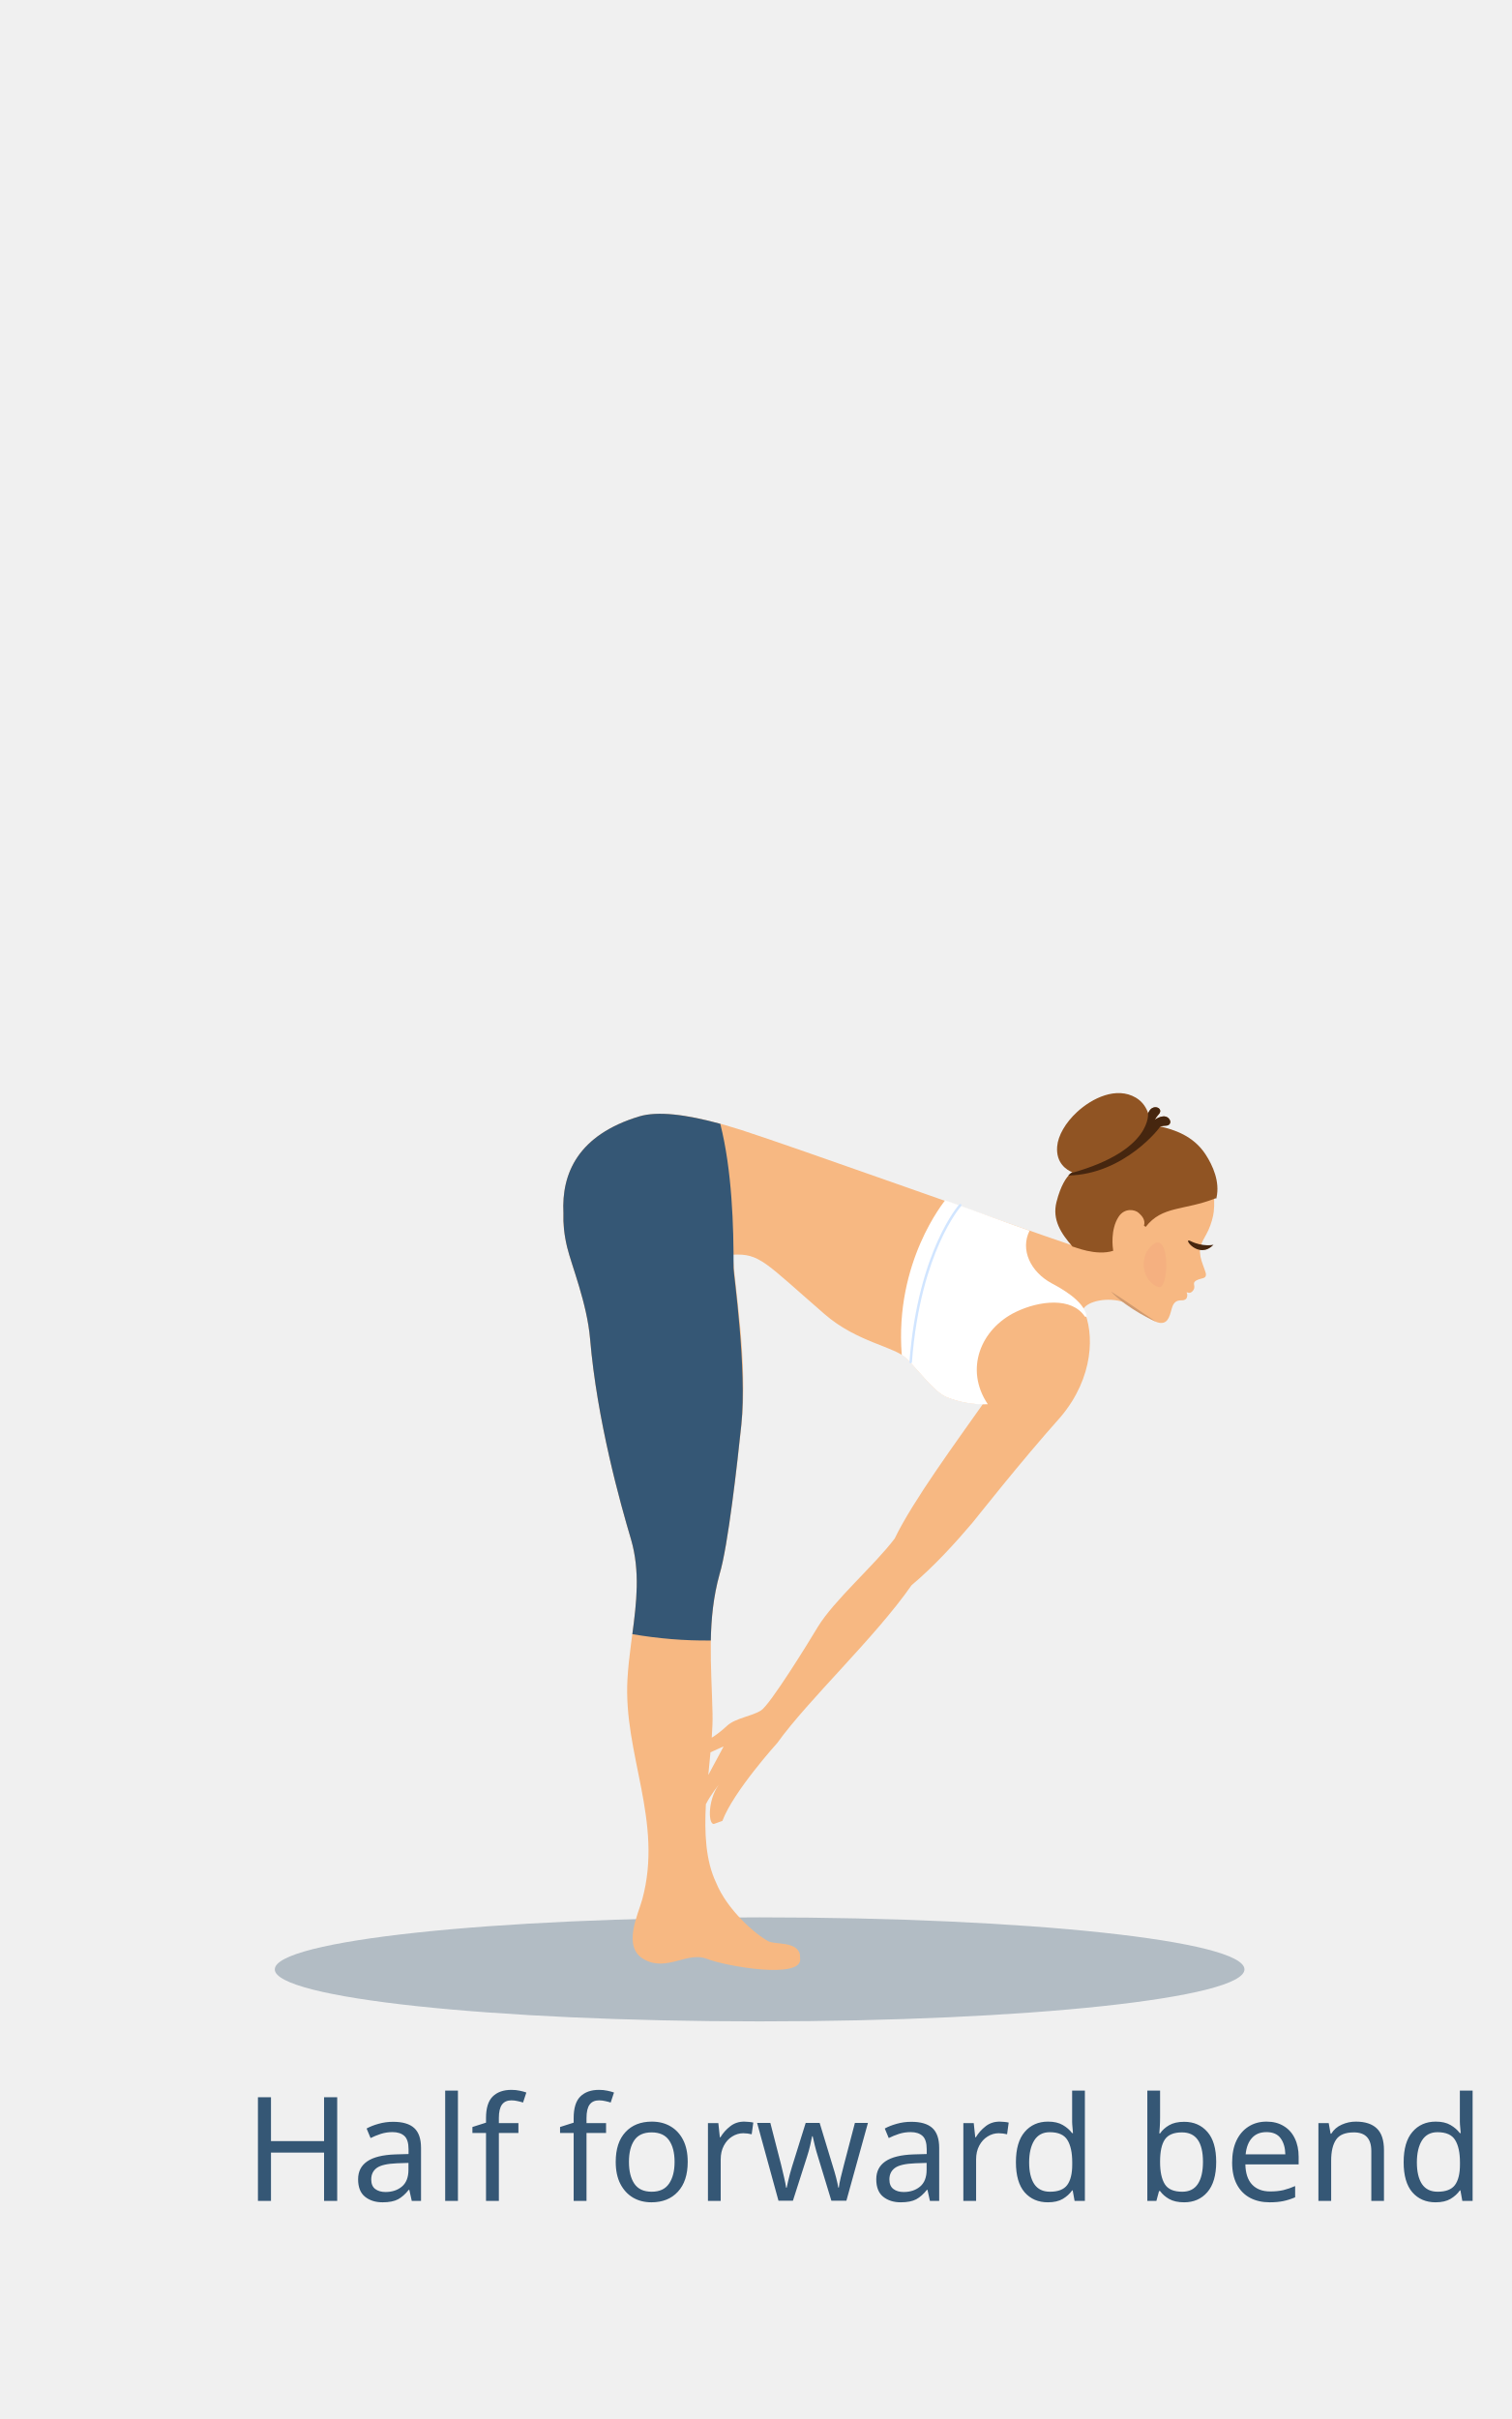
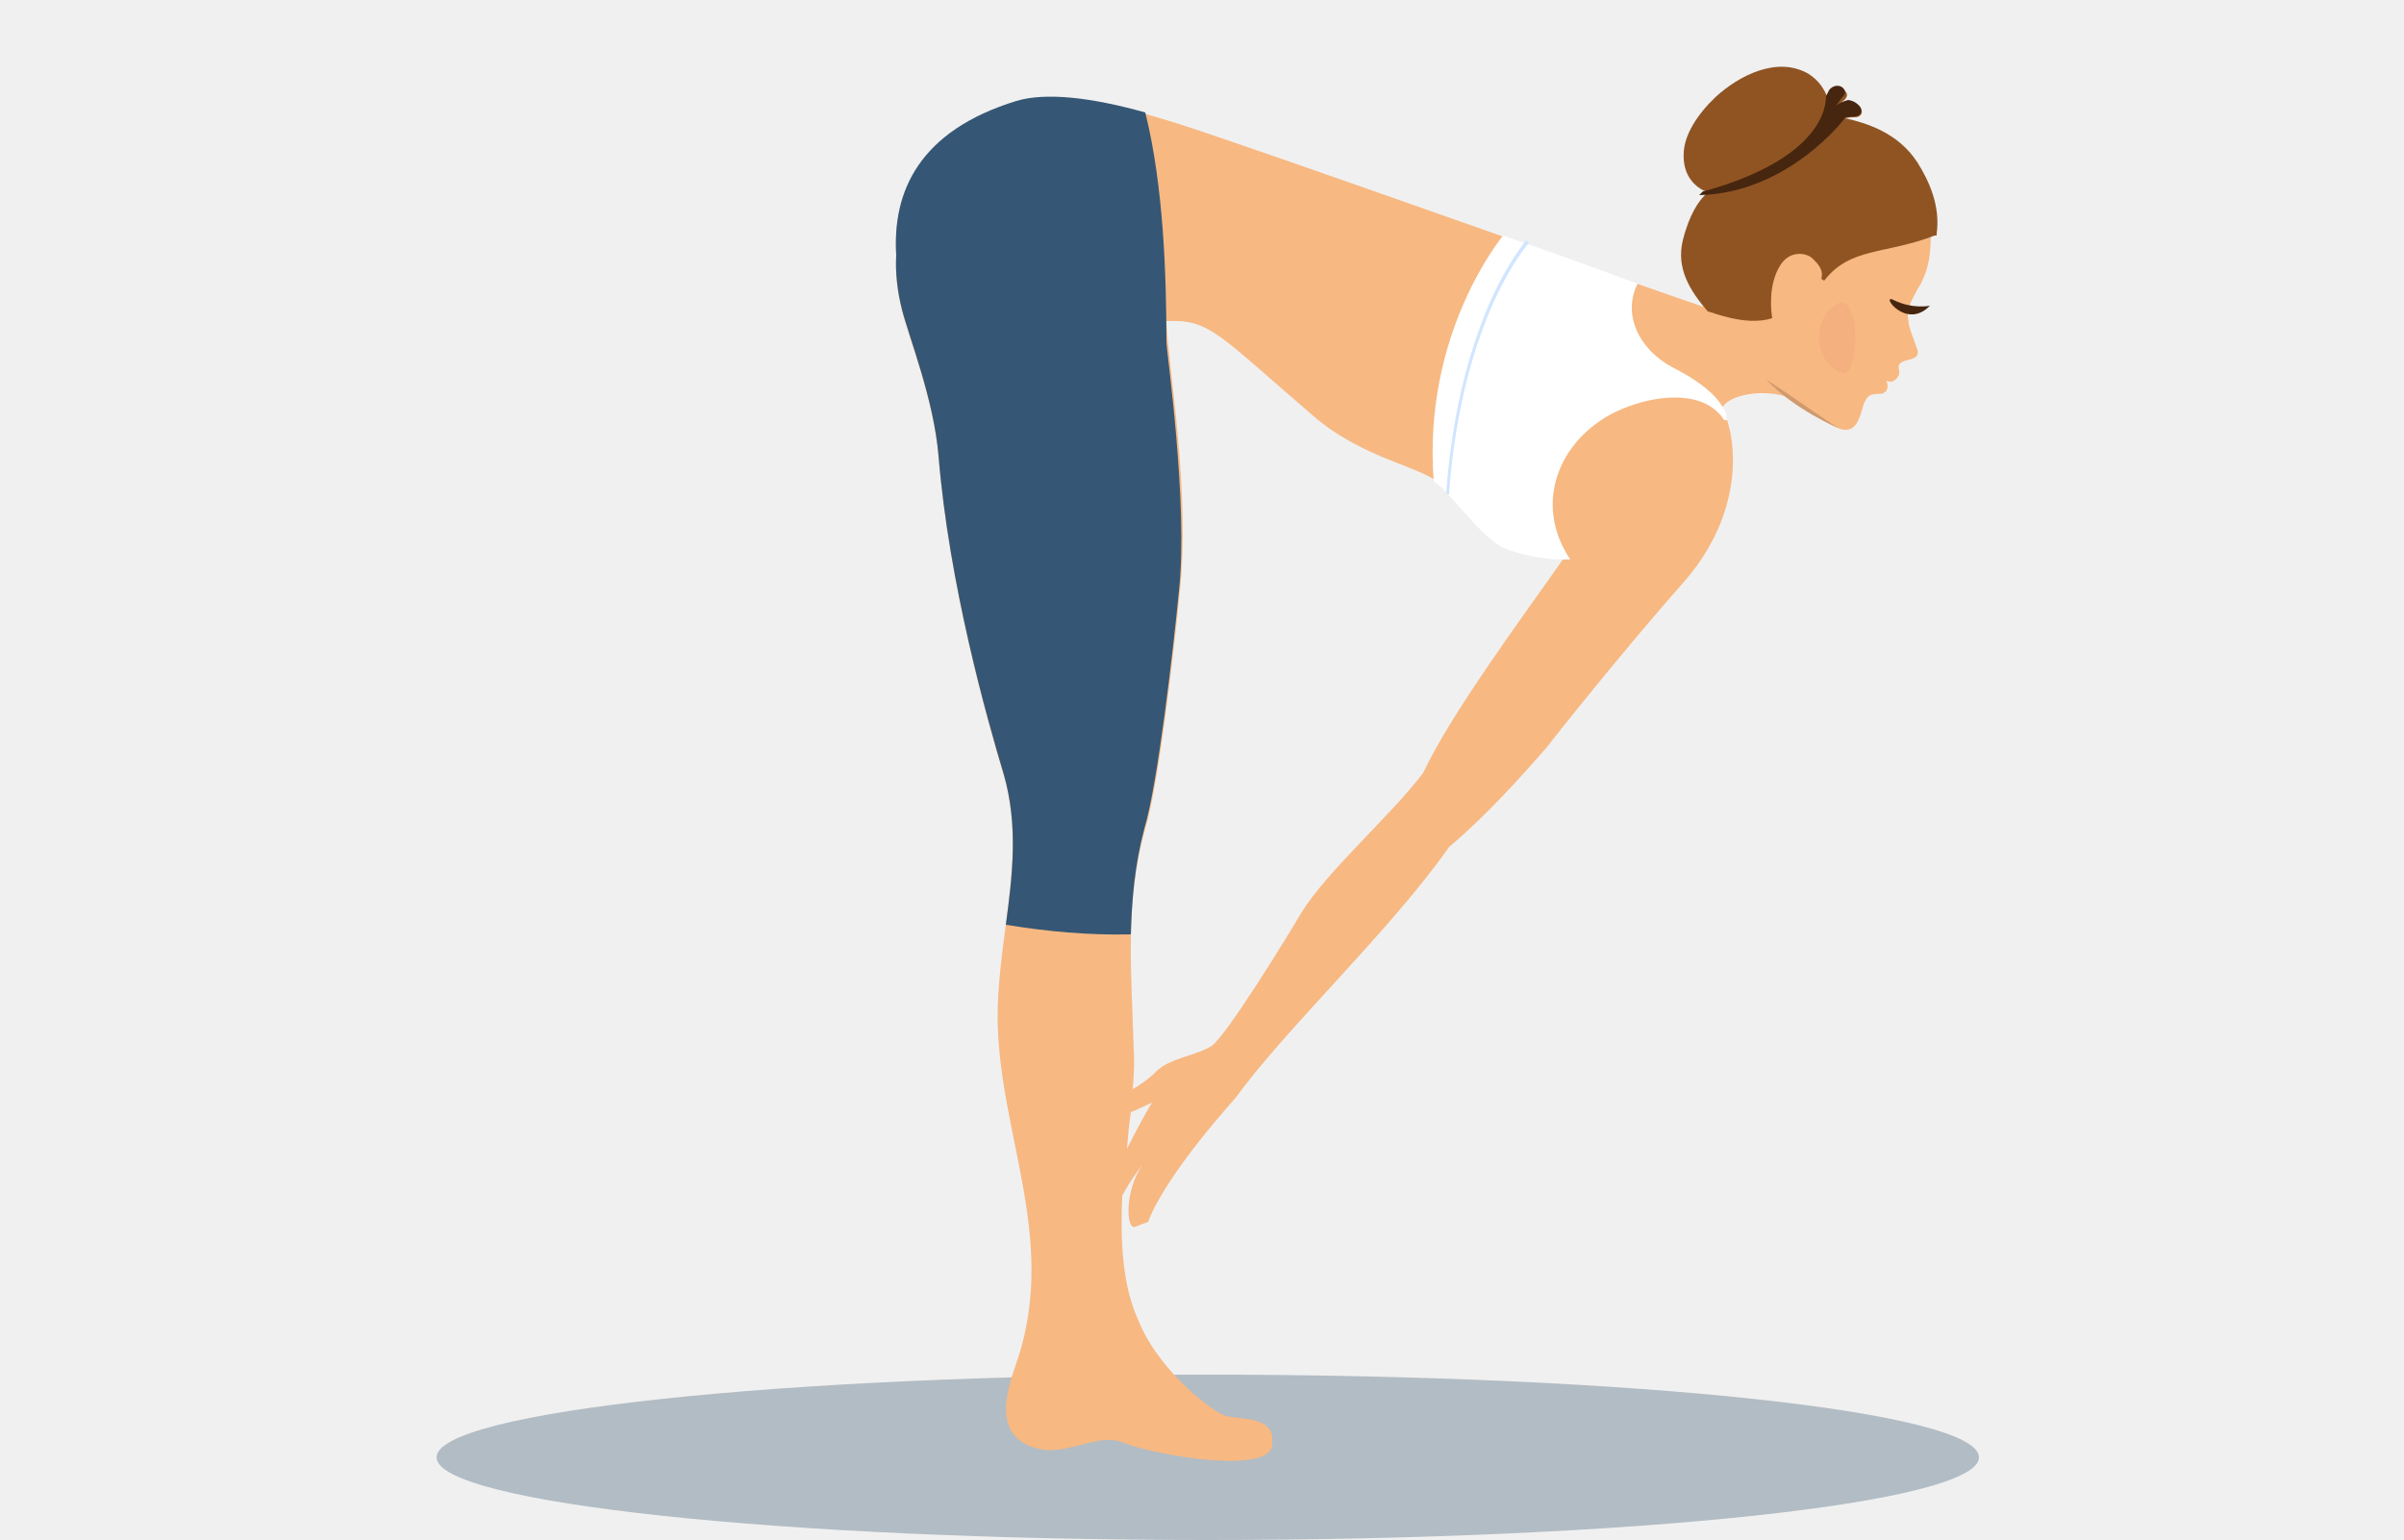
- <svg xmlns="http://www.w3.org/2000/svg" version="1.1" id="Layer_1" x="0px" y="0px" viewBox="0 0 250 400" style="enable-background:new 0 0 250 400;" xml:space="preserve">
+ <svg xmlns="http://www.w3.org/2000/svg" version="1.1" id="Layer_1" x="0px" y="0px" viewBox="0 0 250 160.2" style="enable-background:new 0 0 250 160.2;" xml:space="preserve">
  <style type="text/css">
	.st0{fill:#B2BCC4;}
	.st1{fill:#F7B882;}
	.st2{fill:#FFFFFF;}
	.st3{fill:#355775;}
	.st4{fill:#905423;}
	.st5{fill:#46260F;}
	.st6{fill:#D09A6F;}
	.st7{fill:#F5B080;}
	.st8{fill:#D1E5FF;}
	.st9{fill:none;}
- 	.st10{font-family:'FarmWaveFree-Regular';}
- 	.st11{font-size:24px;}
</style>
  <g>
    <g>
-       <ellipse class="st0" cx="125.64" cy="325.65" rx="80.19" ry="8.6" />
+       <ellipse class="st0" cx="125.6" cy="151.6" rx="80.2" ry="8.6" />
      <g>
-         <path class="st1" d="M200.65,201c0.14-0.58,0.28-2.23,0.08-4.21c-14.53-2.91-20.82,5.43-23.62,9.06c0,0-0.01,0-0.02-0.01     c-7.37-2.46-46.61-16.48-54.46-18.98c-7.24-2.31-13.25-3.35-16.91-2.25c-10.06,3.05-12.87,9.36-12.53,15.99     c-0.07,1.71,0.11,3.57,0.6,5.61c0.75,3.09,3.3,9.29,3.8,15.18c1.14,13.44,5,27.2,6.78,33.18c2.24,7.73-0.15,15.21-0.59,23.09     c-0.71,12.4,5.97,23.5,2.45,36.41c-0.71,2.6-3.41,7.94,0.37,9.97c3.77,2.02,7.09-1.4,10.32-0.13c3.23,1.26,15.9,3.45,15.42-0.09     l-0.04-0.66c-0.55-2.22-4.1-1.54-5.26-2.18c-2.19-1.2-6.79-5.2-8.61-9.69c-1.74-3.67-1.93-8.26-1.68-12.95     c0.81-1.59,2.12-3.2,2.12-3.2c-1.92,2.67-1.73,6.92-0.67,6.42l1.28-0.46c1.81-4.86,9.08-12.89,9.08-12.89     c5.2-7.23,16.14-17.38,22.2-26.07c3.84-3.23,7.33-7.11,10.07-10.33c0.63-0.75,7.81-9.91,14.63-17.55     c5.47-6.51,5.59-13.84,3.71-17.81c0.74-1.3,4.05-2.04,6.77-1.11c0.26,0.16,0.51,0.33,0.74,0.51c1.58,1.07,3.86,2.54,4.73,2.8     c1.65,0.51,2.01-0.82,2.36-2.16c0.19-0.71,0.49-1.35,1.29-1.45c0.41-0.05,0.61,0.05,0.99-0.16c0.24-0.14,0.3-0.43,0.32-0.67     c0.04-0.44-0.35-0.62,0.18-0.45c0.42,0.14,0.87-0.35,0.97-0.75c0.14-0.6-0.48-0.98,0.7-1.44c0.3-0.12,0.63-0.15,0.93-0.28     c0.32-0.14,0.36-0.52,0.27-0.82c-0.28-0.9-0.68-1.76-0.87-2.7c-0.04-0.29-0.06-0.57-0.09-0.81c0-0.12,0.01-0.23,0.02-0.34     c0.44,0.23,1.34-0.01,1.76-0.46c-0.53,0.16-1.13,0.02-1.57-0.36c0.19-0.53,0.48-1.04,0.78-1.57     C200.02,203.22,200.41,202.13,200.65,201L200.65,201z M117.15,293.51c0.12-1.27,0.25-2.52,0.36-3.75     c0.91-0.39,1.75-0.82,2.17-0.96C119.68,288.8,118.42,291.13,117.15,293.51z M147.98,254.41c-3.38,4.47-10.03,10.19-12.74,14.65     c-1.45,2.44-7.84,12.78-9.35,13.76c-1.51,0.99-4.25,1.25-5.67,2.58c-0.95,0.88-1.77,1.49-2.5,1.94c0.1-1.4,0.16-2.74,0.13-3.99     c-0.18-7.91-0.98-15.27,1.18-23.06c1.41-4.61,2.96-18.59,3.6-24.69c1.12-10.62-1.19-23.13-1.4-28.13     c4.46-0.22,5.27,1.26,15.15,9.83c5.39,4.68,11.57,5.34,13.6,7.37c2.03,2.03,4.57,5.47,6.54,6.32c1.71,0.74,3.95,1.18,6.04,1.19     C158.37,238.14,150.95,248.21,147.98,254.41L147.98,254.41z" />
-         <path class="st2" d="M173.92,212.19c-3.46-1.88-5.22-5.52-3.63-8.69c-4.44-1.55-7.87-2.87-13.97-5.02     c-0.08,0.16-8.39,10.13-7.17,25.58c0.31,0.19,0.59,0.4,0.81,0.62c2.03,2.03,4.57,5.47,6.54,6.32c1.94,0.84,4.58,1.32,6.88,1.2     c-3.89-5.78-1.18-12.45,4.63-15.26c3.91-1.89,9.28-2.49,11.43,0.78c0.32-0.1-0.01,0.1,0.31,0     C179.35,215.06,175.3,212.94,173.92,212.19z" />
-         <path class="st3" d="M93.8,206.22c0.75,3.09,3.3,9.29,3.8,15.18c1.14,13.44,5,27.2,6.78,33.18c1.52,5.26,0.9,10.4,0.21,15.64     c4.29,0.73,8.6,1.1,12.97,1.05c0.07-3.63,0.42-7.25,1.45-10.97c1.41-4.61,2.96-18.59,3.6-24.69c0.97-9.13-1.28-25.01-1.28-25.88     c0.03-6.9-0.26-16.29-2.2-23.9c-5.66-1.55-10.37-2.14-13.41-1.22c-10.06,3.05-12.87,9.36-12.53,15.99     C93.13,202.32,93.31,204.18,93.8,206.22L93.8,206.22z" />
+         <path class="st1" d="M200.6,27c0.1-0.6,0.3-2.2,0.1-4.2c-14.5-2.9-20.8,5.4-23.6,9.1l0,0c-7.4-2.5-46.6-16.5-54.5-19     c-7.2-2.3-13.2-3.4-16.9-2.2c-10.1,3.1-12.9,9.4-12.5,16c-0.1,1.7,0.1,3.6,0.6,5.6c0.8,3.1,3.3,9.3,3.8,15.2     c1.1,13.4,5,27.2,6.8,33.2c2.2,7.7-0.2,15.2-0.6,23.1c-0.7,12.4,6,23.5,2.4,36.4c-0.7,2.6-3.4,7.9,0.4,10c3.8,2,7.1-1.4,10.3-0.1     c3.2,1.3,15.9,3.5,15.4-0.1v-0.7c-0.6-2.2-4.1-1.5-5.3-2.2c-2.2-1.2-6.8-5.2-8.6-9.7c-1.7-3.7-1.9-8.3-1.7-13     c0.8-1.6,2.1-3.2,2.1-3.2c-1.9,2.7-1.7,6.9-0.7,6.4l1.3-0.5c1.8-4.9,9.1-12.9,9.1-12.9c5.2-7.2,16.1-17.4,22.2-26.1     c3.8-3.2,7.3-7.1,10.1-10.3c0.6-0.8,7.8-9.9,14.6-17.6c5.5-6.5,5.6-13.8,3.7-17.8c0.7-1.3,4.1-2,6.8-1.1c0.3,0.2,0.5,0.3,0.7,0.5     c1.6,1.1,3.9,2.5,4.7,2.8c1.6,0.5,2-0.8,2.4-2.2c0.2-0.7,0.5-1.4,1.3-1.4c0.4-0.1,0.6,0.1,1-0.2c0.2-0.1,0.3-0.4,0.3-0.7     c0-0.4-0.4-0.6,0.2-0.4c0.4,0.1,0.9-0.4,1-0.8c0.1-0.6-0.5-1,0.7-1.4c0.3-0.1,0.6-0.1,0.9-0.3c0.3-0.1,0.4-0.5,0.3-0.8     c-0.3-0.9-0.7-1.8-0.9-2.7c0-0.3-0.1-0.6-0.1-0.8c0-0.1,0-0.2,0-0.3c0.4,0.2,1.3,0,1.8-0.5c-0.5,0.2-1.1,0-1.6-0.4     c0.2-0.5,0.5-1,0.8-1.6C200,29.2,200.4,28.1,200.6,27L200.6,27z M117.2,119.5c0.1-1.3,0.2-2.5,0.4-3.8c0.9-0.4,1.8-0.8,2.2-1     C119.7,114.8,118.4,117.1,117.2,119.5z M148,80.4c-3.4,4.5-10,10.2-12.7,14.6c-1.4,2.4-7.8,12.8-9.3,13.8s-4.2,1.2-5.7,2.6     c-0.9,0.9-1.8,1.5-2.5,1.9c0.1-1.4,0.2-2.7,0.1-4c-0.2-7.9-1-15.3,1.2-23.1c1.4-4.6,3-18.6,3.6-24.7c1.1-10.6-1.2-23.1-1.4-28.1     c4.5-0.2,5.3,1.3,15.2,9.8c5.4,4.7,11.6,5.3,13.6,7.4c2,2,4.6,5.5,6.5,6.3c1.7,0.7,3.9,1.2,6,1.2C158.4,64.1,150.9,74.2,148,80.4     L148,80.4z" />
+         <path class="st2" d="M173.9,38.2c-3.5-1.9-5.2-5.5-3.6-8.7c-4.4-1.6-7.9-2.9-14-5c-0.1,0.2-8.4,10.1-7.2,25.6     c0.3,0.2,0.6,0.4,0.8,0.6c2,2,4.6,5.5,6.5,6.3s4.6,1.3,6.9,1.2c-3.9-5.8-1.2-12.4,4.6-15.3c3.9-1.9,9.3-2.5,11.4,0.8     c0.3-0.1,0,0.1,0.3,0C179.4,41.1,175.3,38.9,173.9,38.2z" />
+         <path class="st3" d="M93.8,32.2c0.8,3.1,3.3,9.3,3.8,15.2c1.1,13.4,5,27.2,6.8,33.2c1.5,5.3,0.9,10.4,0.2,15.6     c4.3,0.7,8.6,1.1,13,1c0.1-3.6,0.4-7.2,1.4-11c1.4-4.6,3-18.6,3.6-24.7c1-9.1-1.3-25-1.3-25.9c0-6.9-0.3-16.3-2.2-23.9     c-5.7-1.6-10.4-2.1-13.4-1.2c-10.1,3.1-12.9,9.4-12.5,16C93.1,28.3,93.3,30.2,93.8,32.2L93.8,32.2z" />
        <g>
-           <path class="st4" d="M199.39,190.88c-2.04-3.12-5.27-4.1-7.49-4.61c0.35-0.09,0.67-0.14,0.96-0.14      c0.57-0.01,0.85-0.46,0.63-0.92c-0.16-0.34-0.58-0.67-1.15-0.6c-0.43,0.05-0.91,0.26-1.34,0.57c0.21-0.38,0.43-0.7,0.66-0.93      c0.36-0.38,0.27-0.73,0.08-0.92c-0.33-0.33-1.08-0.35-1.52,0.22c-0.12,0.16-0.23,0.34-0.31,0.55c-0.3-0.89-0.89-1.91-2.04-2.59      c-3.22-1.9-7.25,0.08-9.72,2.36c-1.92,1.77-3.16,3.91-3.3,5.73c-0.22,2.77,1.62,3.88,2.49,4.24c-0.11,0.07-0.22,0.16-0.33,0.26      c-0.64,0.59-1.57,1.89-2.27,4.66c-0.74,2.92,0.74,5.19,2.65,7.37c0.29,0.02,3.86,1.61,6.73,0.7c-0.09-0.56-0.48-3.52,0.89-5.62      c1-1.54,2.72-1.21,3.32-0.65c0.38,0.35,1.2,1.07,0.88,2.12l0.29,0.19c2.73-3.52,6.32-2.66,11.52-4.71l0.16,0.02l0.03-0.16      C201.78,195.4,200.62,192.77,199.39,190.88L199.39,190.88z" />
-           <path class="st5" d="M193.48,185.21c0.21,0.46-0.06,0.91-0.63,0.92c-0.29,0-0.61,0.05-0.96,0.14c0.12,0.03-5.9,7.92-15.19,8.11      c0.1-0.11,0.19-0.21,0.29-0.29c0.04-0.04,0.09-0.07,0.14-0.11c0.03-0.01,0.05,0,0.08-0.01c13.57-3.77,12.64-10,12.68-9.87      c0.09-0.21,0.19-0.39,0.31-0.55c0.44-0.58,1.19-0.56,1.52-0.22c0.19,0.19,0.28,0.54-0.08,0.92c-0.23,0.24-0.45,0.56-0.66,0.93      c0.43-0.31,0.91-0.52,1.34-0.57C192.9,184.54,193.33,184.87,193.48,185.21L193.48,185.21z" />
-           <path class="st5" d="M200.71,205.83c0,0-1.76,0.41-3.82-0.62C195.46,204.48,198.22,208.41,200.71,205.83z" />
-           <path class="st6" d="M191.15,218.52c0,0-4.46-1.89-7.43-4.97C185.62,214.7,188.08,216.5,191.15,218.52L191.15,218.52z" />
-           <path class="st7" d="M191.59,212.82c-2.76-0.94-3.38-5.34-0.72-7.14C193.53,203.88,193.37,213.43,191.59,212.82z" />
+           <path class="st4" d="M199.4,16.9c-2-3.1-5.3-4.1-7.5-4.6c0.4-0.1,0.7-0.1,1-0.1c0.6,0,0.9-0.5,0.6-0.9c-0.2-0.3-0.6-0.7-1.1-0.6      c-0.4,0.1-0.9,0.3-1.3,0.6c0.2-0.4,0.4-0.7,0.7-0.9c0.4-0.4,0.3-0.7,0.1-0.9c-0.3-0.3-1.1-0.4-1.5,0.2c-0.1,0.2-0.2,0.3-0.3,0.6      c-0.3-0.9-0.9-1.9-2-2.6c-3.2-1.9-7.2,0.1-9.7,2.4c-1.9,1.8-3.2,3.9-3.3,5.7c-0.2,2.8,1.6,3.9,2.5,4.2c-0.1,0.1-0.2,0.2-0.3,0.3      c-0.6,0.6-1.6,1.9-2.3,4.7c-0.7,2.9,0.7,5.2,2.6,7.4c0.3,0,3.9,1.6,6.7,0.7c-0.1-0.6-0.5-3.5,0.9-5.6c1-1.5,2.7-1.2,3.3-0.6      c0.4,0.4,1.2,1.1,0.9,2.1l0.3,0.2c2.7-3.5,6.3-2.7,11.5-4.7h0.2v-0.2C201.8,21.4,200.6,18.8,199.4,16.9L199.4,16.9z" />
+           <path class="st5" d="M193.5,11.2c0.2,0.5-0.1,0.9-0.6,0.9c-0.3,0-0.6,0.1-1,0.1c0.1,0-5.9,7.9-15.2,8.1c0.1-0.1,0.2-0.2,0.3-0.3      l0.1-0.1h0.1c13.6-3.8,12.6-10,12.7-9.9c0.1-0.2,0.2-0.4,0.3-0.6c0.4-0.6,1.2-0.6,1.5-0.2c0.2,0.2,0.3,0.5-0.1,0.9      c-0.2,0.2-0.4,0.6-0.7,0.9c0.4-0.3,0.9-0.5,1.3-0.6C192.9,10.5,193.3,10.9,193.5,11.2L193.5,11.2z" />
+           <path class="st5" d="M200.7,31.8c0,0-1.8,0.4-3.8-0.6C195.5,30.5,198.2,34.4,200.7,31.8z" />
+           <path class="st6" d="M191.1,44.5c0,0-4.5-1.9-7.4-5C185.6,40.7,188.1,42.5,191.1,44.5L191.1,44.5z" />
+           <path class="st7" d="M191.6,38.8c-2.8-0.9-3.4-5.3-0.7-7.1S193.4,39.4,191.6,38.8z" />
        </g>
-         <path class="st8" d="M150.63,225.43h-0.02c-0.11-0.01-0.2-0.11-0.19-0.22c0.71-9.47,2.9-16.04,4.62-19.89     c1.87-4.18,3.55-6.08,3.62-6.16c0.08-0.09,0.21-0.09,0.29-0.02c0.09,0.08,0.09,0.2,0.02,0.29c-0.02,0.02-1.72,1.95-3.56,6.08     c-1.7,3.81-3.88,10.33-4.58,19.73C150.82,225.35,150.73,225.43,150.63,225.43L150.63,225.43z" />
+         <path class="st8" d="M150.6,51.4L150.6,51.4c-0.1,0-0.2-0.1-0.2-0.2c0.7-9.5,2.9-16,4.6-19.9c1.9-4.2,3.6-6.1,3.6-6.2     c0.1-0.1,0.2-0.1,0.3,0s0.1,0.2,0,0.3c0,0-1.7,1.9-3.6,6.1c-1.7,3.8-3.9,10.3-4.6,19.7C150.8,51.4,150.7,51.4,150.6,51.4     L150.6,51.4z" />
      </g>
    </g>
-     <rect x="38.46" y="346.61" class="st9" width="186.54" height="25.16" />
-     <text transform="matrix(1 0 0 1 40.335 363.9336)" class="st3 st10 st11">Half forward bend</text>
+     <rect x="38.5" y="172.6" class="st9" width="186.5" height="25.2" />
  </g>
</svg>
